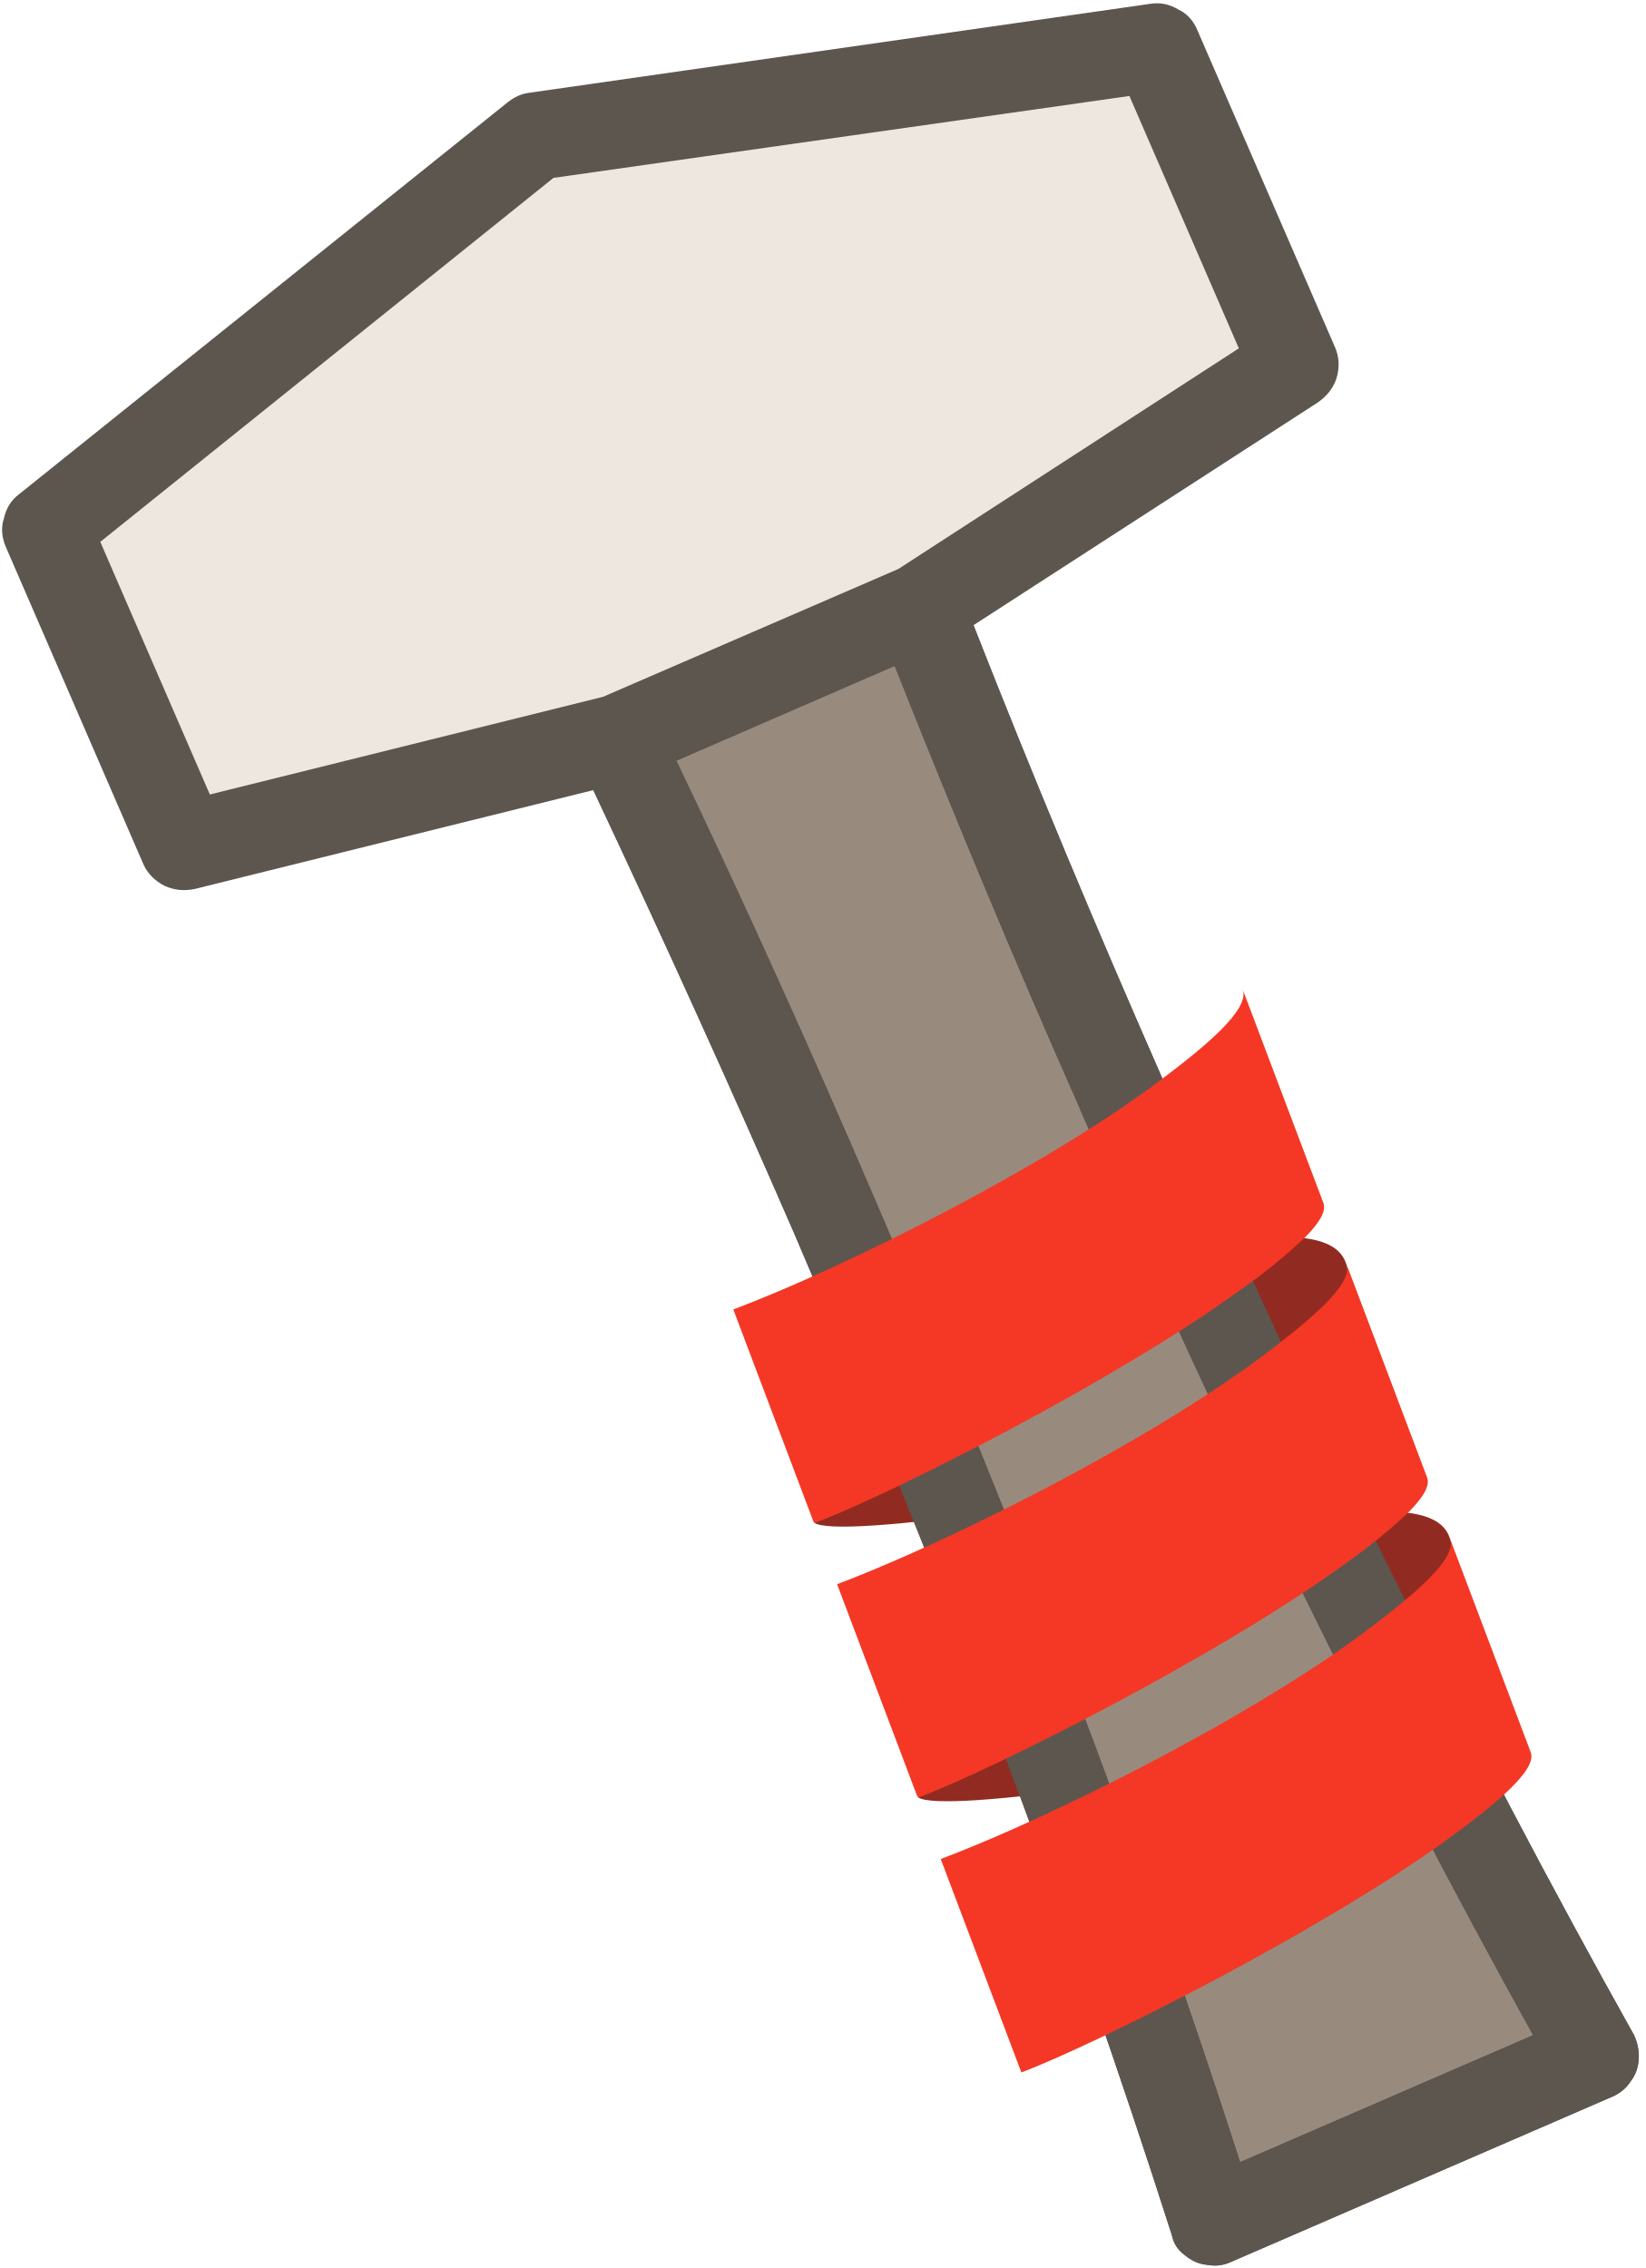
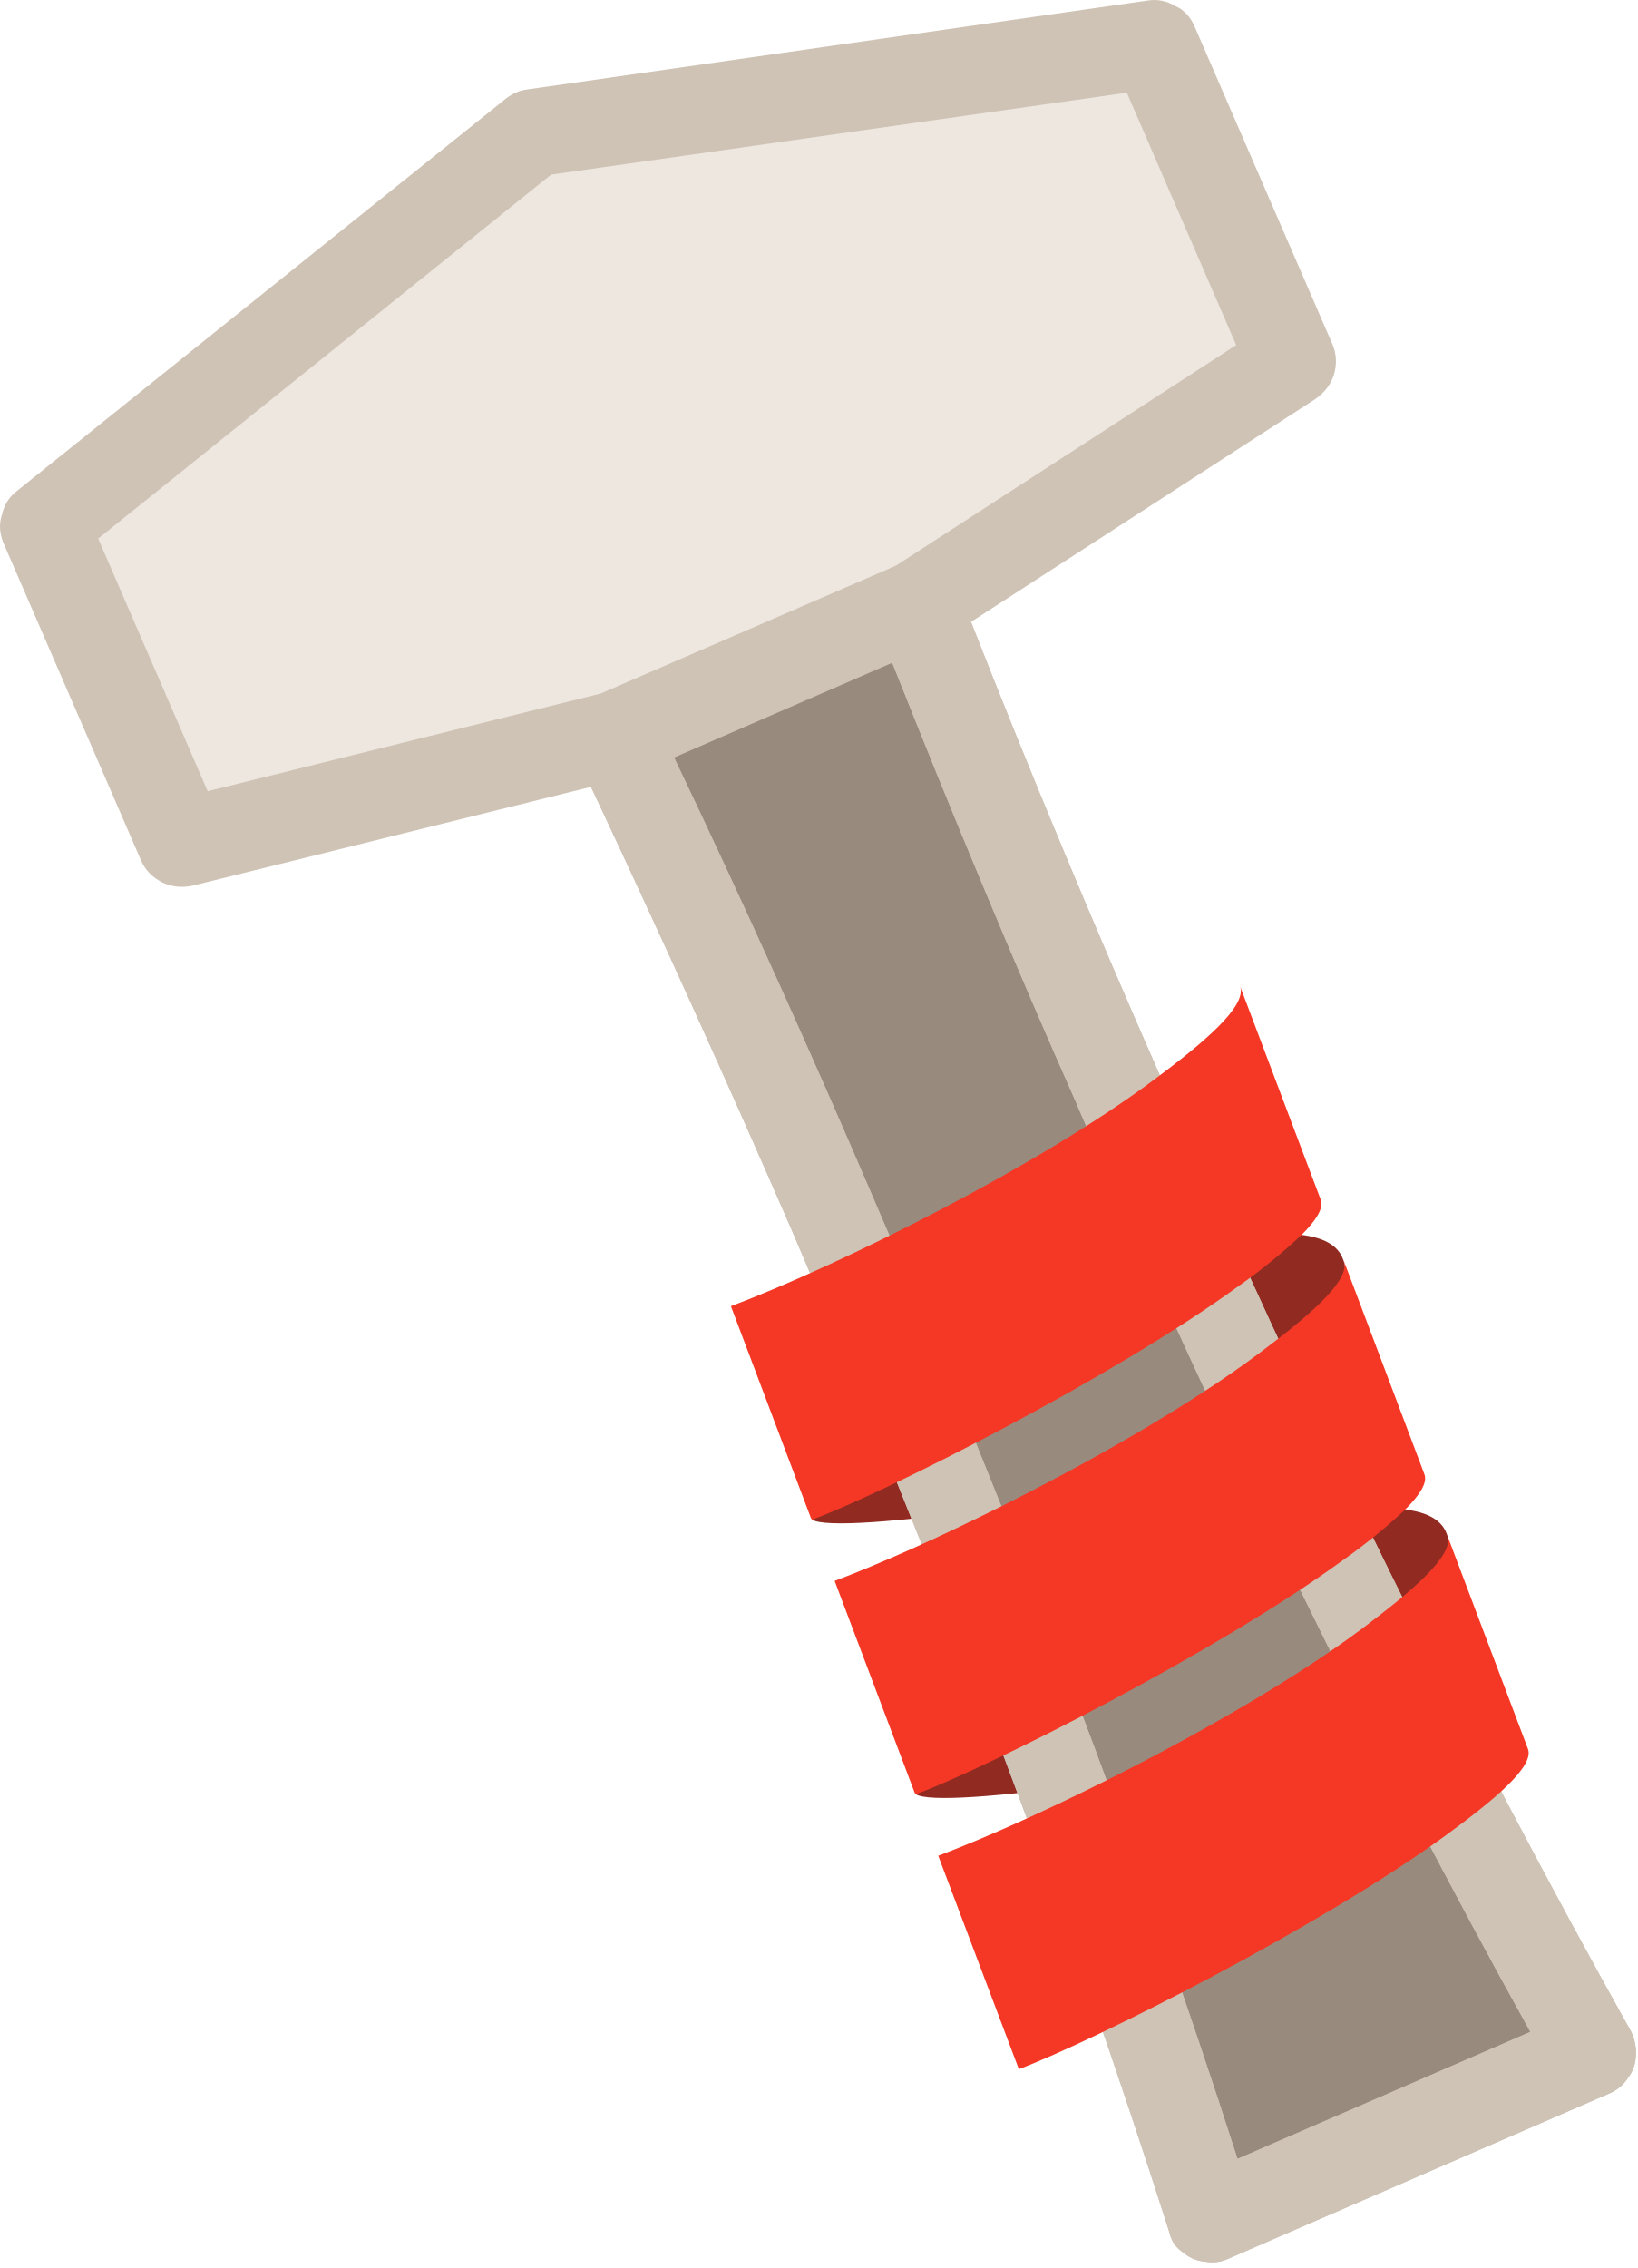
- <svg xmlns="http://www.w3.org/2000/svg" width="230" height="317" viewBox="0 0 230 317" fill="none">
-   <path fill-rule="evenodd" clip-rule="evenodd" d="M113.845 212.868C115.467 213.935 125.505 213.311 140.008 211.132C154.391 208.636 172.173 213.517 181.838 206.29C188.374 201.398 189.195 179.492 188.135 176.685L188.026 176.397C187.286 174.437 185.221 173.419 182.232 173.053C170.026 171.69 167.363 170.497 163.964 172.973C146.329 185.845 110.519 196.197 113.845 212.868Z" fill="#912B22" />
-   <path fill-rule="evenodd" clip-rule="evenodd" d="M128.341 251.242C129.971 252.332 140.001 251.685 154.506 249.512C170.523 246.584 186.919 250.566 196.587 243.331C203.123 238.438 203.693 217.872 202.63 215.06L202.526 214.783C201.788 212.829 199.721 211.805 196.734 211.445C187.362 210.243 175.324 209.568 171.932 212.041C154.257 224.915 128.345 236.066 128.341 251.242Z" fill="#912B22" />
-   <path d="M154.674 149.448L148.3 128.076C139.49 108.176 140.238 107.337 131.803 86.083L86.06 106.33C95.921 126.965 106.769 160.403 115.375 180.415C135.396 226.915 152.476 271.805 166.465 315.219L220.402 285.441C213.015 272.135 211.318 262.464 204.167 248.433C202.191 244.556 194.502 240.742 192.544 236.81C181.559 214.755 171.865 191.957 161.423 168.195C160.262 165.553 155.829 152.112 154.674 149.448Z" fill="#988B7E" />
-   <path d="M126.795 82.395L178.426 50.209L159.853 10.232L78.297 17.788L4.075 76.067L21.055 113.265L81.621 100.496L126.795 82.395Z" fill="#EEE7E0" />
-   <path d="M164.677 1.334C163.383 0.567 162.108 0.318 160.779 0.528L73.925 12.972C72.817 13.109 71.898 13.576 71.034 14.225L2.607 69.121C1.556 69.919 0.855 71.048 0.541 72.489C0.116 73.726 0.248 75.089 0.789 76.388L20.023 120.757C20.575 122.029 21.589 123.1 23.026 123.828C24.358 124.418 25.705 124.567 27.237 124.246L82.91 110.437C92.74 131.316 102.094 151.943 110.928 172.269C131.735 220.74 149.385 267.421 163.75 312.389C164.015 313.58 164.559 314.466 165.527 315.168C166.463 315.953 167.425 316.429 168.622 316.551C169.787 316.756 170.808 316.68 171.887 316.212L225.314 293.05C226.393 292.582 227.29 291.85 227.909 290.849C228.628 289.92 228.949 288.865 229.004 287.673C229.049 286.508 228.807 285.423 228.318 284.399C205.207 243.13 183.169 198.42 162.13 150.049C153.219 129.757 144.471 108.89 136.04 87.382L184.193 56.227C185.485 55.3 186.325 54.226 186.777 52.84C187.228 51.293 187.128 49.848 186.56 48.538L167.315 4.197C166.775 2.897 165.843 1.858 164.677 1.334ZM150.902 154.939L150.925 155.044C171.011 201.378 192.105 244.597 214.239 284.457L173.302 302.204C159.312 258.79 142.216 213.861 122.156 167.378C113.577 147.377 104.389 126.976 94.528 106.34L125.03 93.094C133.465 114.348 142.064 135.027 150.902 154.939ZM29.323 111.047L14.015 75.737L77.34 24.863L157.826 13.416L173.117 48.688L125.536 79.526L84.262 97.396L29.323 111.047Z" fill="#5C564F" />
-   <path d="M110.928 172.269C102.094 151.943 92.74 131.316 82.91 110.438L94.528 106.34C104.389 126.976 113.577 147.377 122.156 167.378C142.216 213.861 159.312 258.79 173.302 302.204L214.239 284.457C192.105 244.597 171.011 201.378 150.925 155.044L150.902 154.939C142.064 135.027 133.465 114.348 125.03 93.094L136.04 87.382C144.471 108.89 153.219 129.757 162.13 150.049C183.169 198.42 205.207 243.13 228.318 284.399C228.807 285.423 229.049 286.508 229.004 287.673C228.949 288.865 228.628 289.92 227.909 290.849C227.29 291.851 226.393 292.582 225.314 293.05L171.887 316.212C170.808 316.68 169.787 316.756 168.622 316.551C167.425 316.429 166.463 315.953 165.527 315.168C164.559 314.466 164.015 313.58 163.75 312.389C149.385 267.421 131.735 220.74 110.928 172.269Z" fill="#5C564F" />
-   <path fill-rule="evenodd" clip-rule="evenodd" d="M161.776 151.262C145.623 163.35 117.973 177.173 102.475 183.027L113.654 212.624C113.698 212.724 113.773 212.806 113.869 212.859C124.445 208.864 155.79 193.072 173.443 180.213C176.549 178.041 179.495 175.649 182.259 173.056C184.259 171.063 185.384 169.334 184.936 168.146L173.66 138.296C174.699 141.118 168.314 146.375 161.776 151.262Z" fill="#F43825" />
-   <path fill-rule="evenodd" clip-rule="evenodd" d="M176.274 189.642C166.603 196.871 152.837 204.732 140.008 211.132C131.398 215.432 123.21 219.071 116.979 221.425L128.15 250.998C128.193 251.098 128.269 251.181 128.364 251.233C138.94 247.238 170.285 231.447 187.941 218.593C191.045 216.418 193.991 214.027 196.757 211.436C198.754 209.437 199.882 207.714 199.433 206.526L188.158 176.676C189.195 179.492 182.81 184.749 176.274 189.642Z" fill="#F43825" />
-   <path fill-rule="evenodd" clip-rule="evenodd" d="M190.78 228.045C181.11 235.274 167.342 243.129 154.515 249.535C145.893 253.839 137.693 257.483 131.462 259.837L142.729 289.664C153.196 285.71 184.719 269.884 202.416 256.982C208.937 252.226 214.842 247.388 213.906 244.91L202.63 215.06C203.701 217.895 197.308 223.129 190.78 228.045Z" fill="#F43825" />
+ <svg xmlns="http://www.w3.org/2000/svg" width="229" height="317" viewBox="0 0 229 317" fill="none">
+   <path fill-rule="evenodd" clip-rule="evenodd" d="M113.556 212.411C115.178 213.478 125.216 212.854 139.719 210.675C154.102 208.179 171.884 213.06 181.549 205.833C188.085 200.941 188.906 179.035 187.846 176.228L187.737 175.94C186.997 173.98 184.932 172.962 181.943 172.596C169.737 171.233 167.074 170.04 163.675 172.516C146.04 185.388 110.23 195.74 113.556 212.411Z" fill="#912B22" />
+   <path fill-rule="evenodd" clip-rule="evenodd" d="M128.052 250.785C129.682 251.875 139.712 251.228 154.217 249.055C170.234 246.127 186.63 250.109 196.298 242.874C202.834 237.981 203.404 217.415 202.341 214.603L202.237 214.326C201.499 212.372 199.432 211.348 196.445 210.988C187.073 209.786 175.035 209.111 171.643 211.584C153.968 224.458 128.056 235.609 128.052 250.785Z" fill="#912B22" />
+   <path d="M154.385 148.991L148.011 127.619C139.201 107.719 139.949 106.88 131.514 85.626L85.771 105.873C95.632 126.508 106.48 159.946 115.086 179.958C135.107 226.458 152.187 271.348 166.176 314.762L220.113 284.984C212.726 271.678 211.029 262.007 203.878 247.976C201.902 244.099 194.213 240.285 192.255 236.353C181.27 214.298 171.576 191.5 161.134 167.738C159.973 165.096 155.54 151.655 154.385 148.991Z" fill="#988B7E" />
+   <path d="M126.506 81.938L178.137 49.752L159.564 9.775L78.008 17.332L3.786 75.61L20.767 112.808L81.332 100.039L126.506 81.938Z" fill="#EEE7E0" />
+   <path d="M164.388 0.877C163.094 0.11 161.819 -0.138 160.49 0.071L73.636 12.515C72.528 12.652 71.609 13.119 70.745 13.768L2.318 68.664C1.268 69.462 0.566 70.591 0.252 72.032C-0.173 73.269 -0.04 74.632 0.5 75.931L19.734 120.3C20.286 121.572 21.3 122.643 22.737 123.371C24.069 123.961 25.416 124.11 26.948 123.789L82.621 109.98C92.451 130.859 101.805 151.486 110.639 171.812C131.446 220.283 149.096 266.964 163.461 311.932C163.726 313.123 164.27 314.009 165.238 314.711C166.174 315.496 167.136 315.972 168.333 316.094C169.498 316.299 170.519 316.223 171.598 315.755L225.025 292.593C226.104 292.125 227.001 291.393 227.62 290.392C228.339 289.463 228.66 288.408 228.715 287.216C228.76 286.051 228.518 284.966 228.029 283.942C204.918 242.673 182.88 197.963 161.841 149.592C152.93 129.3 144.182 108.433 135.751 86.925L183.904 55.77C185.196 54.843 186.036 53.769 186.488 52.383C186.939 50.837 186.839 49.392 186.271 48.081L167.026 3.74C166.486 2.441 165.554 1.402 164.388 0.877ZM150.613 154.482L150.636 154.587C170.722 200.921 191.816 244.14 213.95 284L173.013 301.747C159.023 258.333 141.927 213.404 121.867 166.921C113.288 146.92 104.1 126.519 94.239 105.883L124.741 92.637C133.176 113.891 141.775 134.57 150.613 154.482ZM29.034 110.59L13.726 75.28L77.051 24.406L157.537 12.96L172.828 48.231L125.247 79.069L83.973 96.939L29.034 110.59Z" fill="#CFC3B5" />
+   <path d="M110.639 171.812C101.805 151.486 92.451 130.859 82.621 109.981L94.239 105.883C104.1 126.519 113.288 146.92 121.867 166.921C141.927 213.404 159.023 258.333 173.013 301.747L213.95 284C191.816 244.14 170.722 200.921 150.636 154.587L150.613 154.482C141.775 134.57 133.176 113.891 124.741 92.637L135.751 86.925C144.182 108.433 152.93 129.3 161.841 149.592C182.88 197.963 204.918 242.673 228.029 283.942C228.518 284.966 228.76 286.051 228.715 287.216C228.66 288.408 228.339 289.463 227.62 290.392C227.001 291.394 226.104 292.125 225.025 292.593L171.598 315.755C170.519 316.223 169.498 316.299 168.333 316.094C167.136 315.972 166.174 315.496 165.238 314.711C164.27 314.009 163.726 313.123 163.461 311.932C149.096 266.964 131.446 220.283 110.639 171.812Z" fill="#CFC3B5" />
+   <path fill-rule="evenodd" clip-rule="evenodd" d="M161.487 150.805C145.334 162.893 117.684 176.716 102.186 182.57L113.365 212.167C113.409 212.267 113.484 212.349 113.58 212.402C124.156 208.407 155.501 192.615 173.154 179.756C176.26 177.584 179.206 175.192 181.97 172.599C183.97 170.606 185.095 168.877 184.647 167.689L173.371 137.839C174.41 140.661 168.025 145.918 161.487 150.805Z" fill="#F43825" />
+   <path fill-rule="evenodd" clip-rule="evenodd" d="M175.985 189.185C166.314 196.414 152.548 204.275 139.719 210.675C131.109 214.975 122.921 218.614 116.69 220.968L127.861 250.541C127.904 250.641 127.98 250.724 128.075 250.776C138.651 246.781 169.996 230.99 187.652 218.136C190.756 215.961 193.702 213.57 196.468 210.979C198.465 208.98 199.593 207.257 199.144 206.069L187.869 176.219C188.906 179.035 182.521 184.292 175.985 189.185Z" fill="#F43825" />
+   <path fill-rule="evenodd" clip-rule="evenodd" d="M190.491 227.588C180.821 234.817 167.053 242.672 154.226 249.078C145.604 253.382 137.404 257.026 131.173 259.38L142.44 289.207C152.907 285.253 184.43 269.427 202.127 256.525C208.648 251.769 214.553 246.931 213.617 244.453L202.341 214.603C203.412 217.438 197.019 222.672 190.491 227.588Z" fill="#F43825" />
</svg>
